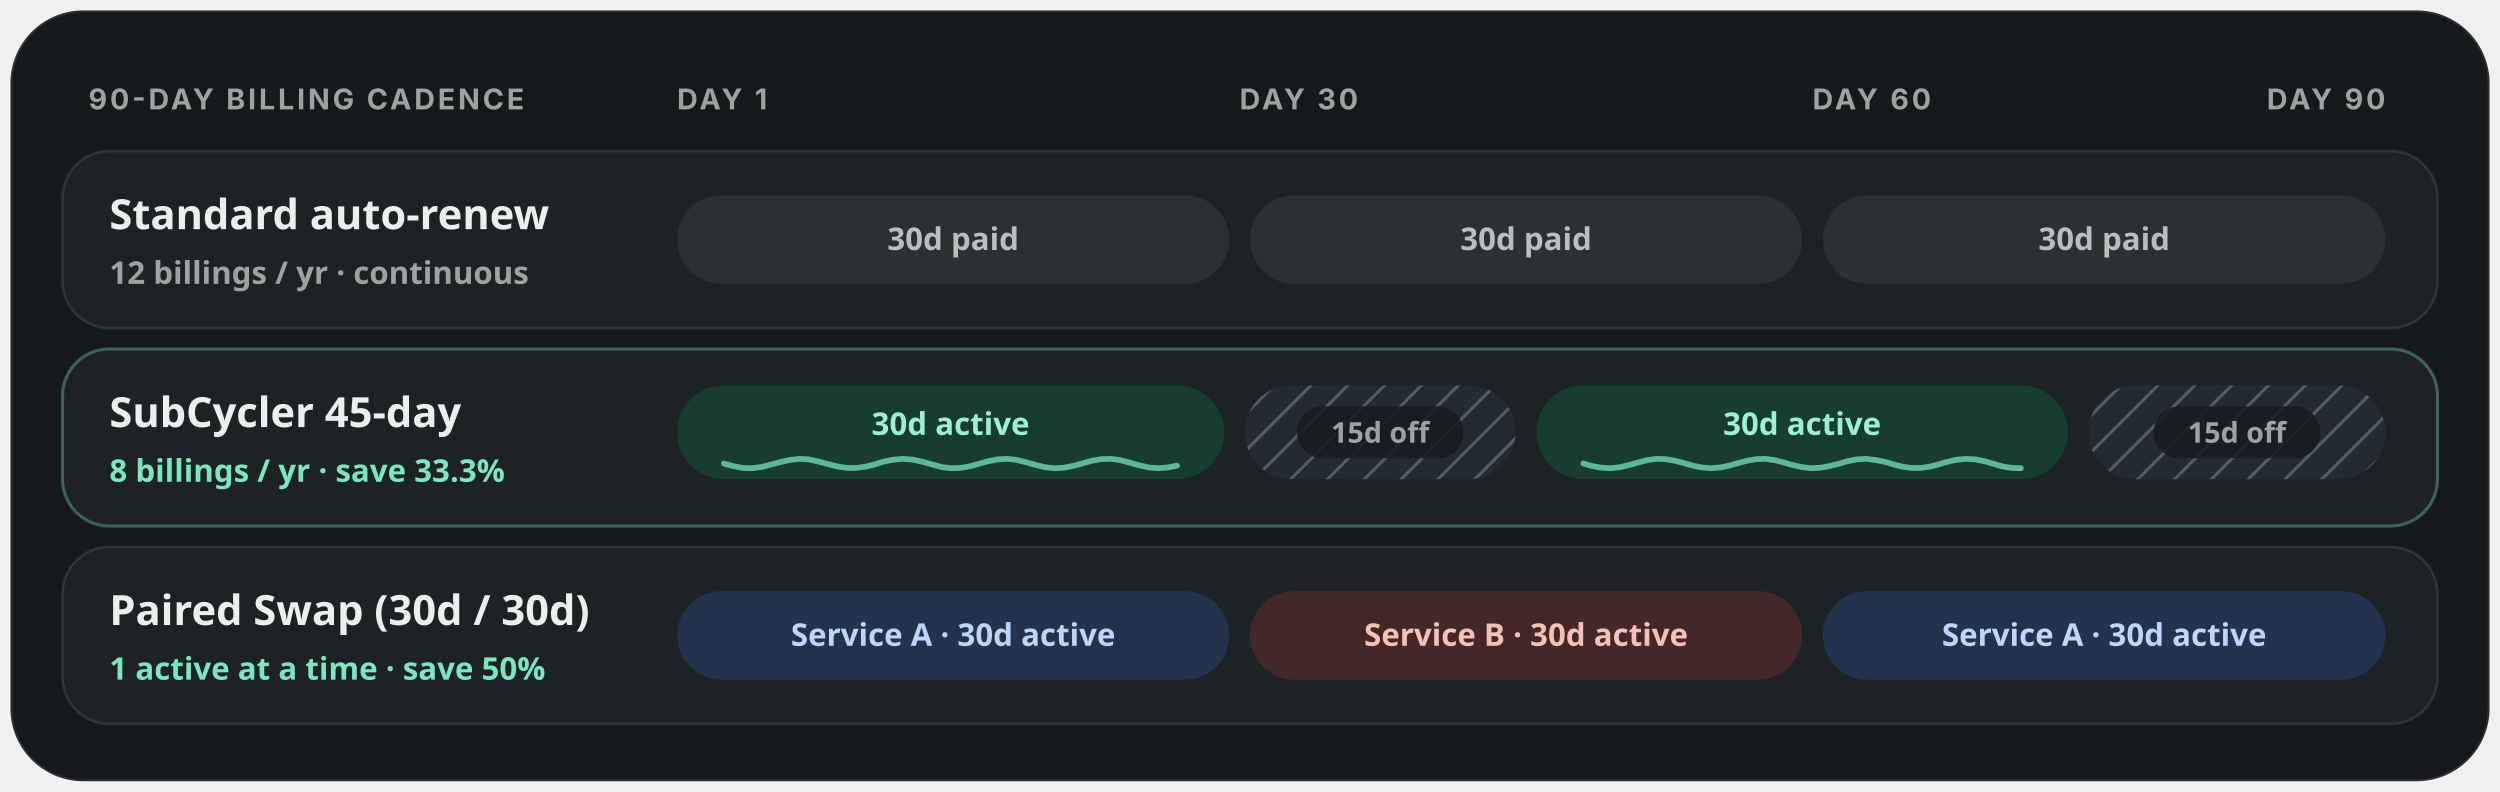
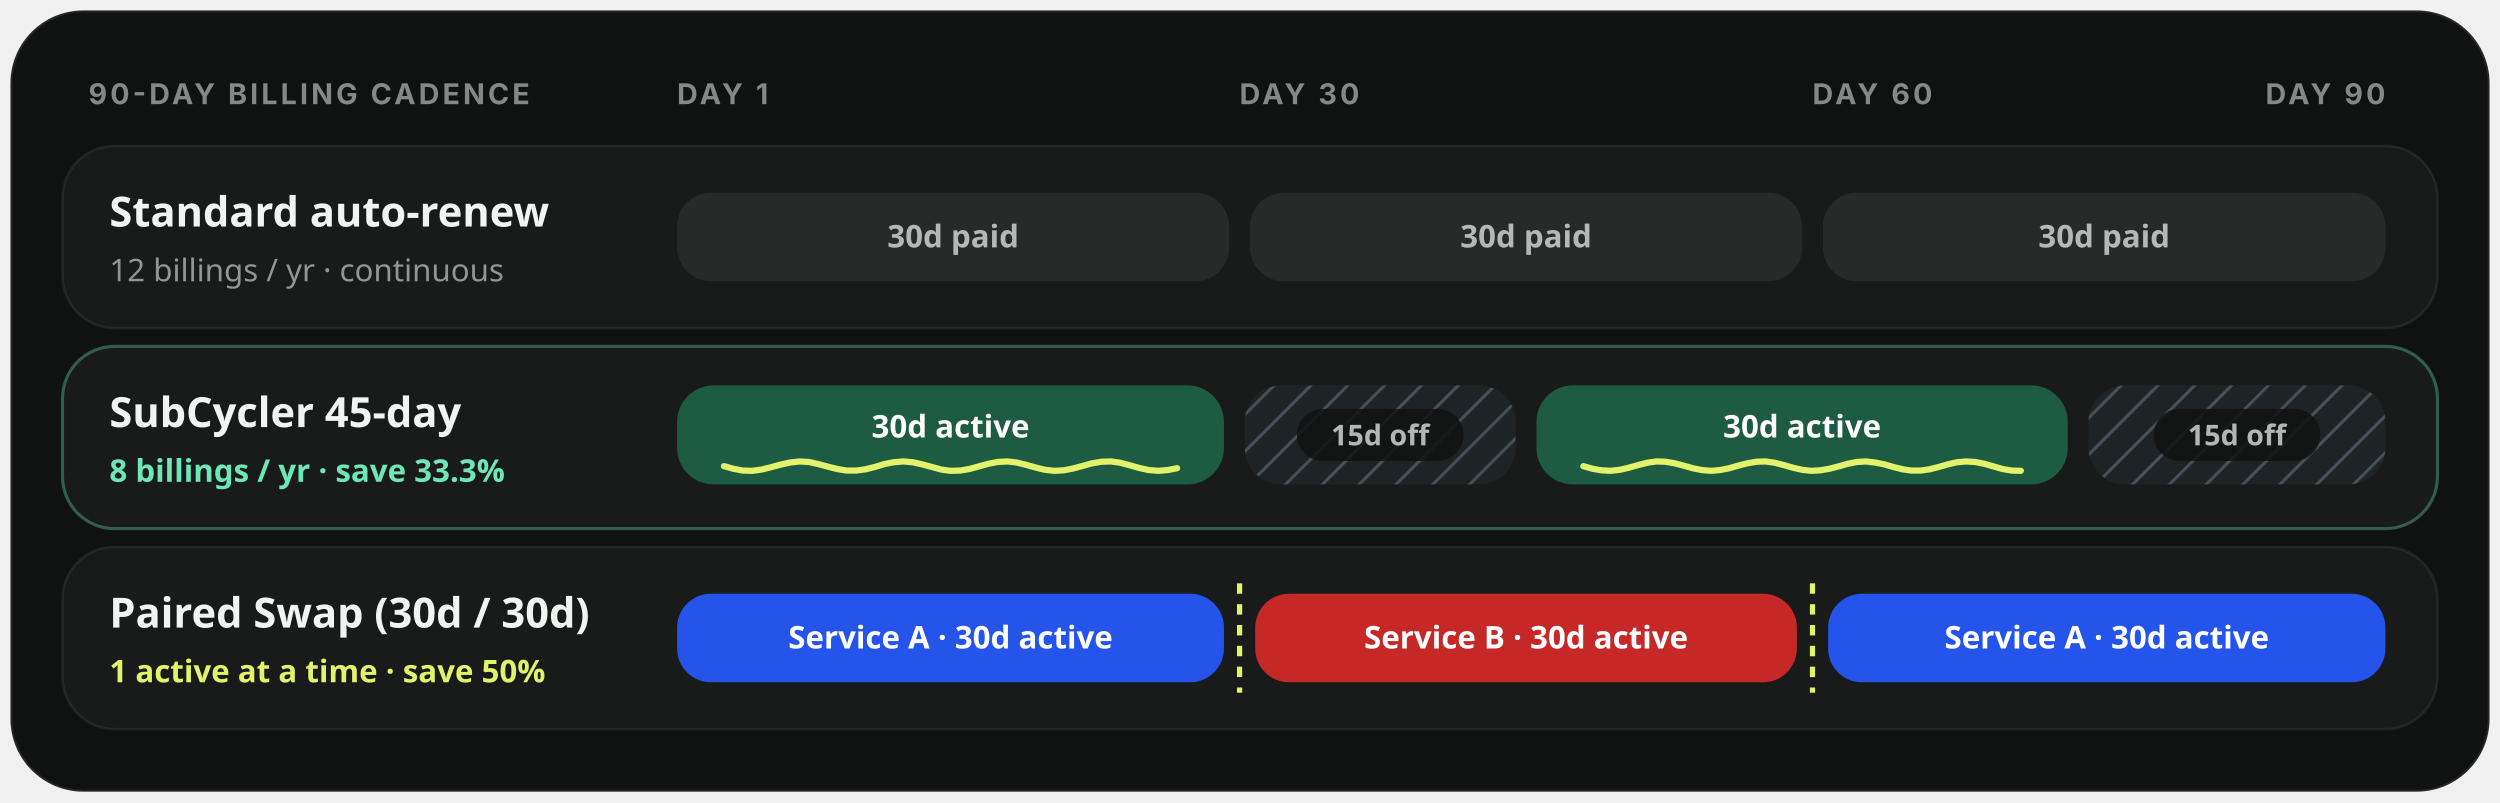
- <svg xmlns="http://www.w3.org/2000/svg" viewBox="0 0 960 304" width="960" height="304" role="img" aria-label="90-day comparison of Standard Auto-Renew, SubCycler 45-Day Rotation, and Paired Swap 30d/30d">
+ <svg xmlns="http://www.w3.org/2000/svg" viewBox="0 0 960 308" width="960" height="308" role="img" aria-label="90-day comparison of Standard Auto-Renew, SubCycler 45-Day Rotation, and Paired Swap 30d/30d">
  <defs>
    <pattern id="cycleHatch" width="10" height="10" patternUnits="userSpaceOnUse" patternTransform="rotate(45)">
-       <line x1="0" y1="0" x2="0" y2="10" stroke="#8FA3B3" stroke-width="2.4" stroke-opacity="0.42" />
+       <line x1="0" y1="0" x2="0" y2="10" stroke="#94A3B8" stroke-width="2.4" stroke-opacity="0.34" />
    </pattern>
    <clipPath id="b1">
-       <rect x="478" y="148" width="104" height="36" rx="18" />
+       <rect x="478" y="148" width="104" height="38" rx="14" />
    </clipPath>
    <clipPath id="b2">
-       <rect x="802" y="148" width="114" height="36" rx="18" />
+       <rect x="802" y="148" width="114" height="38" rx="14" />
    </clipPath>
  </defs>
-   <rect x="4" y="4" width="952" height="296" rx="28" fill="#16191B" stroke="rgba(255,255,255,0.10)" stroke-width="1.5" />
-   <g font-family="'Plus Jakarta Sans', -apple-system, BlinkMacSystemFont, 'Segoe UI', sans-serif" font-size="11" font-weight="700" letter-spacing="1.1" fill="#9AA4A0">
-     <text x="34" y="42">90-DAY BILLING CADENCE</text>
-     <text x="260" y="42">DAY 1</text>
-     <text x="476" y="42">DAY 30</text>
-     <text x="696" y="42">DAY 60</text>
-     <text x="916" y="42" text-anchor="end">DAY 90</text>
+   <rect x="4" y="4" width="952" height="300" rx="28" fill="#101211" stroke="rgba(255,255,255,0.09)" stroke-width="1.5" />
+   <g font-family="'Google Sans Flex', 'Google Sans', -apple-system, BlinkMacSystemFont, 'Segoe UI', sans-serif" font-size="11" font-weight="700" letter-spacing="1.2" fill="rgba(242,244,242,0.52)">
+     <text x="34" y="40">90-DAY BILLING CADENCE</text>
+     <text x="260" y="40">DAY 1</text>
+     <text x="476" y="40">DAY 30</text>
+     <text x="696" y="40">DAY 60</text>
+     <text x="916" y="40" text-anchor="end">DAY 90</text>
  </g>
-   <rect x="24" y="58" width="912" height="68" rx="18" fill="#1D2225" stroke="rgba(255,255,255,0.10)" stroke-width="1" />
-   <text x="42" y="88" font-family="'Bricolage Grotesque', 'Plus Jakarta Sans', sans-serif" font-size="16" font-weight="700" fill="#ECEFEE">Standard auto-renew</text>
-   <text x="42" y="109" font-family="'Plus Jakarta Sans', sans-serif" font-size="12" font-weight="600" fill="#9AA4A0">12 billings / yr · continuous</text>
-   <g font-family="'Plus Jakarta Sans', sans-serif" font-size="12" font-weight="700" fill="#B6C0BC">
-     <rect x="260" y="75" width="212" height="34" rx="17" fill="#2A3034" />
-     <text x="366" y="96" text-anchor="middle">30d paid</text>
-     <rect x="480" y="75" width="212" height="34" rx="17" fill="#2A3034" />
-     <text x="586" y="96" text-anchor="middle">30d paid</text>
-     <rect x="700" y="75" width="216" height="34" rx="17" fill="#2A3034" />
-     <text x="808" y="96" text-anchor="middle">30d paid</text>
+   <rect x="24" y="56" width="912" height="70" rx="20" fill="#181B1A" stroke="rgba(255,255,255,0.07)" stroke-width="1" />
+   <text x="42" y="87" font-family="'Google Sans Flex', 'Google Sans', sans-serif" font-size="16" font-weight="700" fill="#F2F4F2">Standard auto-renew</text>
+   <text x="42" y="108" font-family="'Google Sans Flex', 'Google Sans', sans-serif" font-size="12" font-weight="500" fill="rgba(242,244,242,0.56)">12 billings / yr · continuous</text>
+   <g font-family="'Google Sans Flex', 'Google Sans', sans-serif" font-size="12" font-weight="700" fill="rgba(242,244,242,0.70)">
+     <rect x="260" y="74" width="212" height="34" rx="13" fill="#262A29" />
+     <text x="366" y="95" text-anchor="middle">30d paid</text>
+     <rect x="480" y="74" width="212" height="34" rx="13" fill="#262A29" />
+     <text x="586" y="95" text-anchor="middle">30d paid</text>
+     <rect x="700" y="74" width="216" height="34" rx="13" fill="#262A29" />
+     <text x="808" y="95" text-anchor="middle">30d paid</text>
  </g>
-   <rect x="24" y="134" width="912" height="68" rx="18" fill="#1D2225" stroke="#7CE6C1" stroke-opacity="0.35" stroke-width="1.2" />
-   <text x="42" y="164" font-family="'Bricolage Grotesque', 'Plus Jakarta Sans', sans-serif" font-size="16" font-weight="700" fill="#ECEFEE">SubCycler 45-day</text>
-   <text x="42" y="185" font-family="'Plus Jakarta Sans', sans-serif" font-size="12" font-weight="700" fill="#7CE6C1">8 billings / yr · save 33.3%</text>
-   <rect x="260" y="148" width="210" height="36" rx="18" fill="#173D31" />
-   <text x="365" y="167" text-anchor="middle" font-family="'Plus Jakarta Sans', sans-serif" font-size="12" font-weight="700" fill="#9EF0D4">30d active</text>
-   <path d="M 278 178 L 281.6 179 L 285.2 179.7 L 288.9 179.8 L 292.5 179.3 L 296.1 178.4 L 299.8 177.4 L 303.4 176.6 L 307 176.2 L 310.6 176.4 L 314.2 177.2 L 317.9 178.2 L 321.5 179.1 L 325.1 179.7 L 328.8 179.7 L 332.4 179.2 L 336 178.3 L 339.6 177.2 L 343.2 176.5 L 346.9 176.2 L 350.5 176.5 L 354.1 177.3 L 357.8 178.3 L 361.4 179.3 L 365 179.8 L 368.6 179.7 L 372.2 179.1 L 375.9 178.1 L 379.5 177.1 L 383.1 176.4 L 386.8 176.2 L 390.4 176.6 L 394 177.5 L 397.6 178.5 L 401.2 179.4 L 404.9 179.8 L 408.5 179.6 L 412.1 178.9 L 415.8 177.9 L 419.4 176.9 L 423 176.3 L 426.6 176.2 L 430.2 176.7 L 433.9 177.7 L 437.5 178.7 L 441.1 179.5 L 444.8 179.8 L 448.4 179.5 L 452 178.8" fill="none" stroke="#7CE6C1" stroke-width="2.2" stroke-linecap="round" opacity="0.72" />
+   <rect x="24" y="133" width="912" height="70" rx="20" fill="#181B1A" stroke="#6EE7B7" stroke-opacity="0.34" stroke-width="1.2" />
+   <text x="42" y="164" font-family="'Google Sans Flex', 'Google Sans', sans-serif" font-size="16" font-weight="700" fill="#F2F4F2">SubCycler 45-day</text>
+   <text x="42" y="185" font-family="'Google Sans Flex', 'Google Sans', sans-serif" font-size="12" font-weight="700" fill="#6EE7B7">8 billings / yr · save 33.3%</text>
+   <rect x="260" y="148" width="210" height="38" rx="14" fill="#1D5C42" />
+   <text x="365" y="168" text-anchor="middle" font-family="'Google Sans Flex', 'Google Sans', sans-serif" font-size="12" font-weight="700" fill="#FFFFFF">30d active</text>
+   <path d="M 278 179 L 281.6 180 L 285.2 180.7 L 288.9 180.8 L 292.5 180.3 L 296.1 179.4 L 299.8 178.4 L 303.4 177.6 L 307 177.2 L 310.6 177.4 L 314.2 178.2 L 317.9 179.2 L 321.5 180.1 L 325.1 180.7 L 328.8 180.7 L 332.4 180.2 L 336 179.3 L 339.6 178.2 L 343.2 177.5 L 346.9 177.2 L 350.5 177.5 L 354.1 178.3 L 357.8 179.3 L 361.4 180.3 L 365 180.8 L 368.6 180.7 L 372.2 180.1 L 375.9 179.1 L 379.5 178.1 L 383.1 177.4 L 386.8 177.2 L 390.4 177.6 L 394 178.5 L 397.6 179.5 L 401.2 180.4 L 404.9 180.8 L 408.5 180.6 L 412.1 179.9 L 415.8 178.9 L 419.4 177.9 L 423 177.3 L 426.6 177.2 L 430.2 177.7 L 433.9 178.7 L 437.5 179.7 L 441.1 180.5 L 444.8 180.8 L 448.4 180.5 L 452 179.8" fill="none" stroke="#E2F26B" stroke-width="2.4" stroke-linecap="round" />
  <g clip-path="url(#b1)">
-     <rect x="478" y="148" width="104" height="36" fill="#222B31" />
-     <rect x="478" y="148" width="104" height="36" fill="url(#cycleHatch)" />
+     <rect x="478" y="148" width="104" height="38" fill="#1E2426" />
+     <rect x="478" y="148" width="104" height="38" fill="url(#cycleHatch)" />
  </g>
-   <rect x="498" y="156" width="64" height="20" rx="10" fill="rgba(22,27,31,0.86)" />
-   <text x="530" y="170" text-anchor="middle" font-family="'Plus Jakarta Sans', sans-serif" font-size="11" font-weight="700" fill="#9AA4A0">15d off</text>
-   <rect x="590" y="148" width="204" height="36" rx="18" fill="#173D31" />
-   <text x="692" y="167" text-anchor="middle" font-family="'Plus Jakarta Sans', sans-serif" font-size="12" font-weight="700" fill="#9EF0D4">30d active</text>
-   <path d="M 608 178 L 611.5 179 L 615 179.6 L 618.5 179.8 L 622 179.4 L 625.5 178.6 L 629 177.6 L 632.5 176.7 L 636 176.2 L 639.5 176.3 L 643 176.9 L 646.5 177.8 L 650 178.8 L 653.5 179.5 L 657 179.8 L 660.5 179.5 L 664 178.8 L 667.5 177.8 L 671 176.9 L 674.5 176.3 L 678 176.2 L 681.5 176.7 L 685 177.6 L 688.5 178.6 L 692 179.4 L 695.5 179.8 L 699 179.6 L 702.5 179 L 706 178.1 L 709.5 177.1 L 713 176.4 L 716.5 176.2 L 720 176.6 L 723.5 177.3 L 727 178.3 L 730.5 179.2 L 734 179.7 L 737.5 179.7 L 741 179.2 L 744.5 178.3 L 748 177.3 L 751.5 176.5 L 755 176.2 L 758.5 176.4 L 762 177.1 L 765.5 178.1 L 769 179.1 L 772.5 179.7 L 776 179.8" fill="none" stroke="#7CE6C1" stroke-width="2.2" stroke-linecap="round" opacity="0.72" />
+   <rect x="498" y="157" width="64" height="20" rx="10" fill="rgba(16,18,17,0.84)" />
+   <text x="530" y="171" text-anchor="middle" font-family="'Google Sans Flex', 'Google Sans', sans-serif" font-size="11" font-weight="700" fill="rgba(242,244,242,0.72)">15d off</text>
+   <rect x="590" y="148" width="204" height="38" rx="14" fill="#1D5C42" />
+   <text x="692" y="168" text-anchor="middle" font-family="'Google Sans Flex', 'Google Sans', sans-serif" font-size="12" font-weight="700" fill="#FFFFFF">30d active</text>
+   <path d="M 608 179 L 611.5 180 L 615 180.6 L 618.5 180.8 L 622 180.4 L 625.5 179.6 L 629 178.6 L 632.5 177.7 L 636 177.2 L 639.5 177.3 L 643 177.9 L 646.5 178.8 L 650 179.8 L 653.5 180.5 L 657 180.8 L 660.5 180.5 L 664 179.8 L 667.5 178.8 L 671 177.9 L 674.5 177.3 L 678 177.2 L 681.5 177.7 L 685 178.6 L 688.5 179.6 L 692 180.4 L 695.5 180.8 L 699 180.6 L 702.5 180 L 706 179.1 L 709.5 178.1 L 713 177.4 L 716.5 177.2 L 720 177.6 L 723.5 178.3 L 727 179.3 L 730.5 180.2 L 734 180.7 L 737.5 180.7 L 741 180.2 L 744.5 179.3 L 748 178.3 L 751.5 177.5 L 755 177.2 L 758.5 177.4 L 762 178.1 L 765.5 179.1 L 769 180.1 L 772.5 180.7 L 776 180.8" fill="none" stroke="#E2F26B" stroke-width="2.4" stroke-linecap="round" />
  <g clip-path="url(#b2)">
-     <rect x="802" y="148" width="114" height="36" fill="#222B31" />
-     <rect x="802" y="148" width="114" height="36" fill="url(#cycleHatch)" />
+     <rect x="802" y="148" width="114" height="38" fill="#1E2426" />
+     <rect x="802" y="148" width="114" height="38" fill="url(#cycleHatch)" />
  </g>
-   <rect x="827" y="156" width="64" height="20" rx="10" fill="rgba(22,27,31,0.86)" />
-   <text x="859" y="170" text-anchor="middle" font-family="'Plus Jakarta Sans', sans-serif" font-size="11" font-weight="700" fill="#9AA4A0">15d off</text>
-   <rect x="24" y="210" width="912" height="68" rx="18" fill="#1D2225" stroke="rgba(255,255,255,0.10)" stroke-width="1" />
-   <text x="42" y="240" font-family="'Bricolage Grotesque', 'Plus Jakarta Sans', sans-serif" font-size="16" font-weight="700" fill="#ECEFEE">Paired Swap (30d / 30d)</text>
-   <text x="42" y="261" font-family="'Plus Jakarta Sans', sans-serif" font-size="12" font-weight="700" fill="#7CE6C1">1 active at a time · save 50%</text>
-   <rect x="260" y="227" width="212" height="34" rx="17" fill="#22344D" />
-   <text x="366" y="248" text-anchor="middle" font-family="'Plus Jakarta Sans', sans-serif" font-size="12" font-weight="700" fill="#BDD6FA">Service A · 30d active</text>
-   <rect x="480" y="227" width="212" height="34" rx="17" fill="#442827" />
-   <text x="586" y="248" text-anchor="middle" font-family="'Plus Jakarta Sans', sans-serif" font-size="12" font-weight="700" fill="#F5C2B8">Service B · 30d active</text>
-   <rect x="700" y="227" width="216" height="34" rx="17" fill="#22344D" />
-   <text x="808" y="248" text-anchor="middle" font-family="'Plus Jakarta Sans', sans-serif" font-size="12" font-weight="700" fill="#BDD6FA">Service A · 30d active</text>
+   <rect x="827" y="157" width="64" height="20" rx="10" fill="rgba(16,18,17,0.84)" />
+   <text x="859" y="171" text-anchor="middle" font-family="'Google Sans Flex', 'Google Sans', sans-serif" font-size="11" font-weight="700" fill="rgba(242,244,242,0.72)">15d off</text>
+   <rect x="24" y="210" width="912" height="70" rx="20" fill="#181B1A" stroke="rgba(255,255,255,0.07)" stroke-width="1" />
+   <text x="42" y="241" font-family="'Google Sans Flex', 'Google Sans', sans-serif" font-size="16" font-weight="700" fill="#F2F4F2">Paired Swap (30d / 30d)</text>
+   <text x="42" y="262" font-family="'Google Sans Flex', 'Google Sans', sans-serif" font-size="12" font-weight="700" fill="#E2F26B">1 active at a time · save 50%</text>
+   <rect x="260" y="228" width="210" height="34" rx="13" fill="#2554EB" />
+   <text x="365" y="249" text-anchor="middle" font-family="'Google Sans Flex', 'Google Sans', sans-serif" font-size="12" font-weight="700" fill="#FFFFFF">Service A · 30d active</text>
+   <line x1="476" y1="224" x2="476" y2="266" stroke="#E2F26B" stroke-width="2" stroke-dasharray="4 4" />
+   <rect x="482" y="228" width="208" height="34" rx="13" fill="#C62828" />
+   <text x="586" y="249" text-anchor="middle" font-family="'Google Sans Flex', 'Google Sans', sans-serif" font-size="12" font-weight="700" fill="#FFFFFF">Service B · 30d active</text>
+   <line x1="696" y1="224" x2="696" y2="266" stroke="#E2F26B" stroke-width="2" stroke-dasharray="4 4" />
+   <rect x="702" y="228" width="214" height="34" rx="13" fill="#2554EB" />
+   <text x="809" y="249" text-anchor="middle" font-family="'Google Sans Flex', 'Google Sans', sans-serif" font-size="12" font-weight="700" fill="#FFFFFF">Service A · 30d active</text>
</svg>
